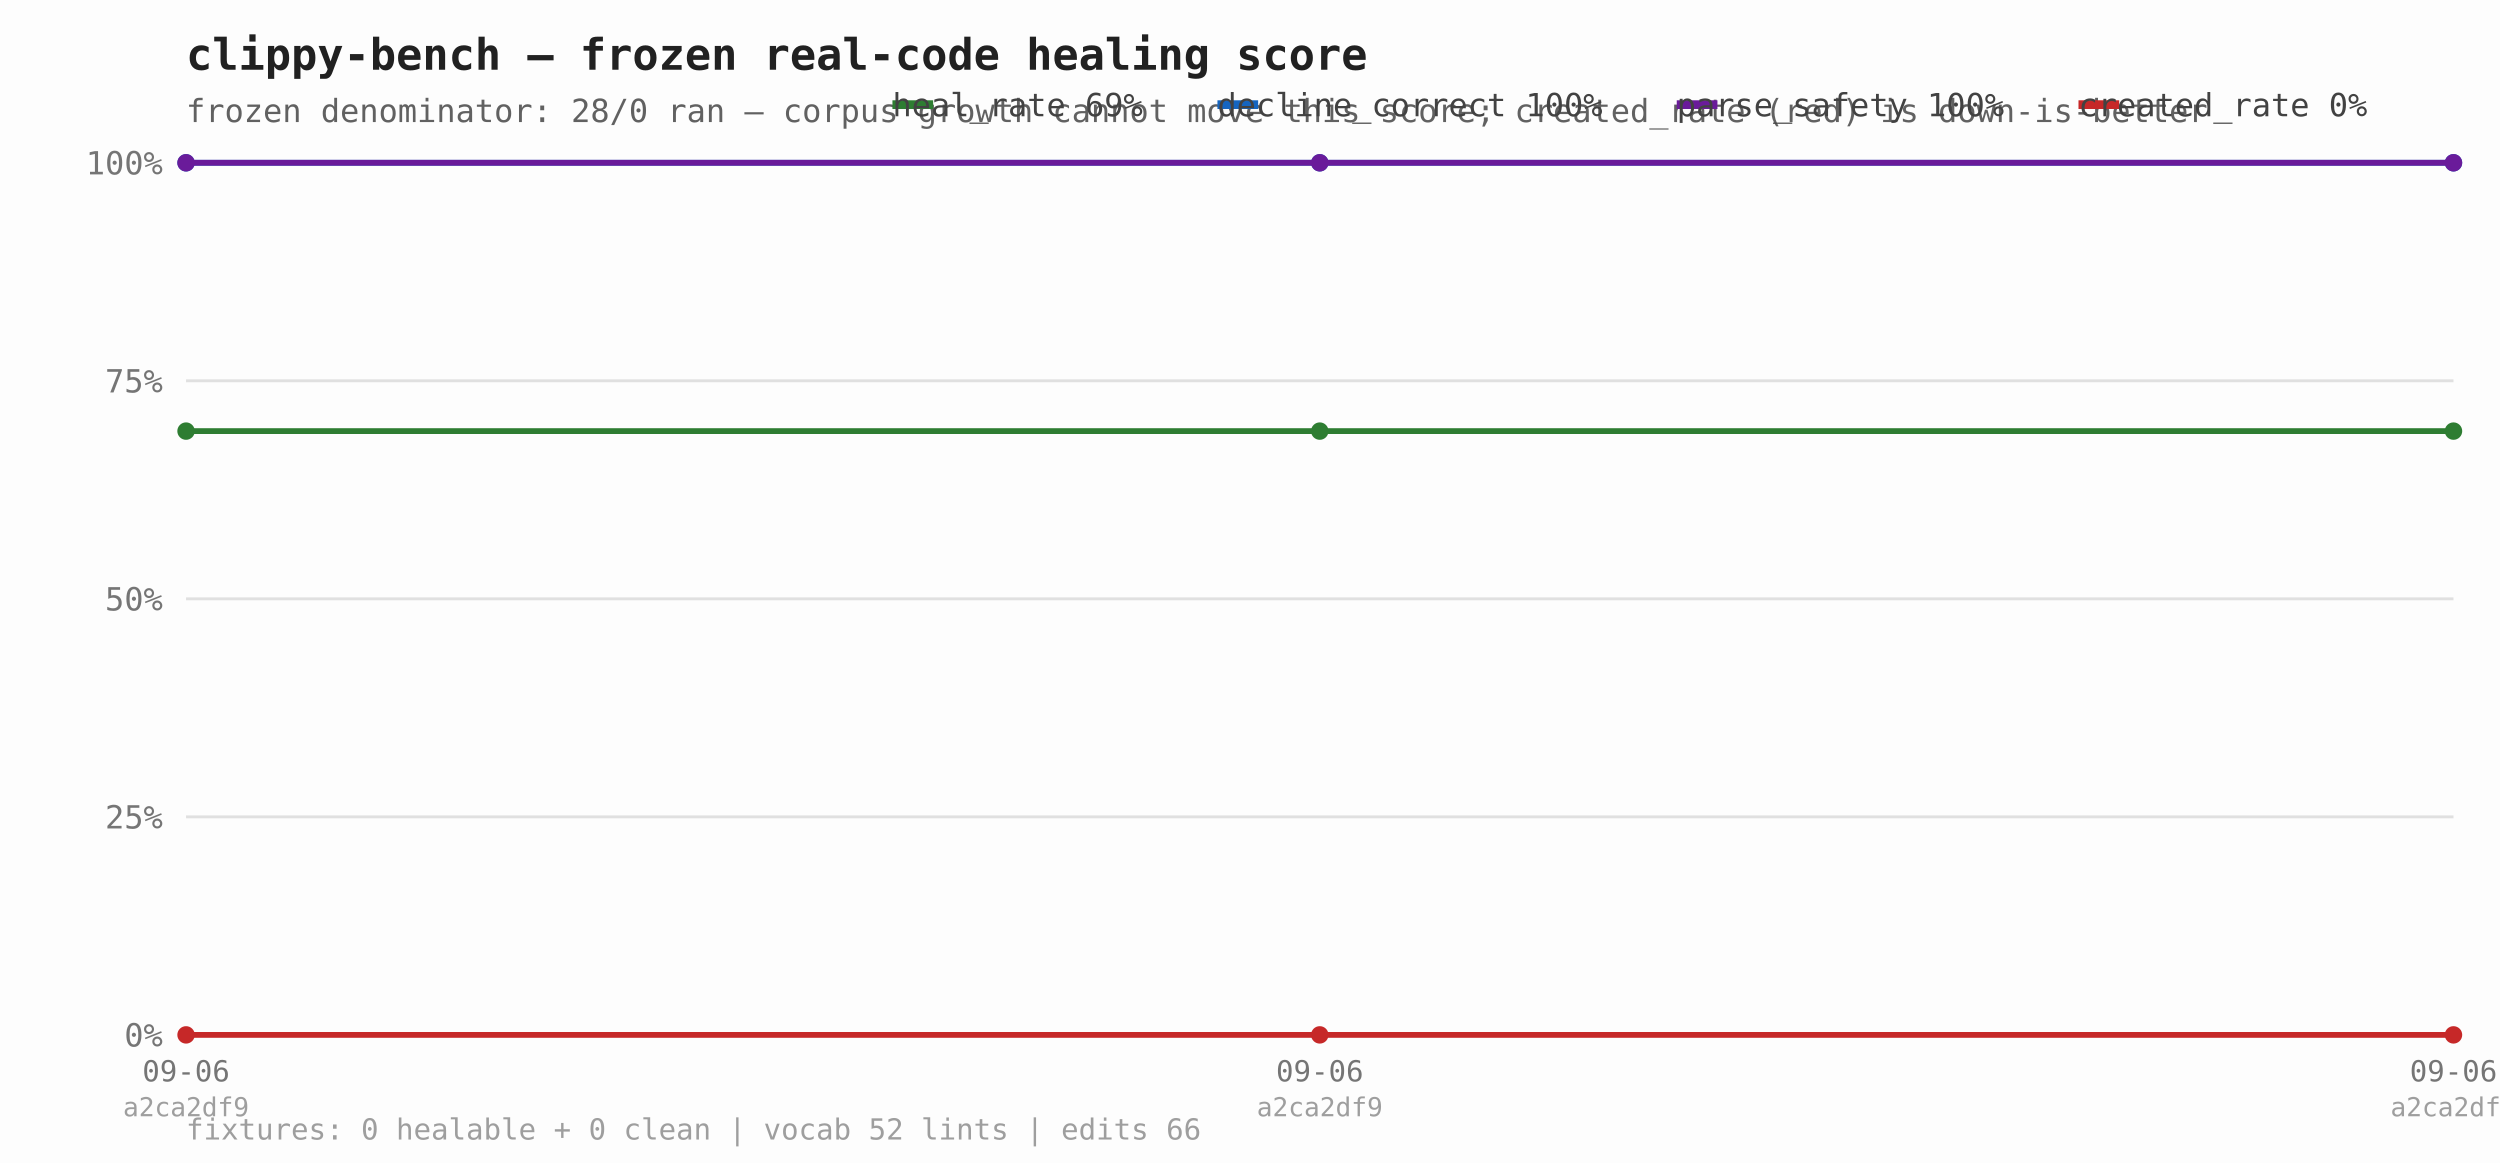
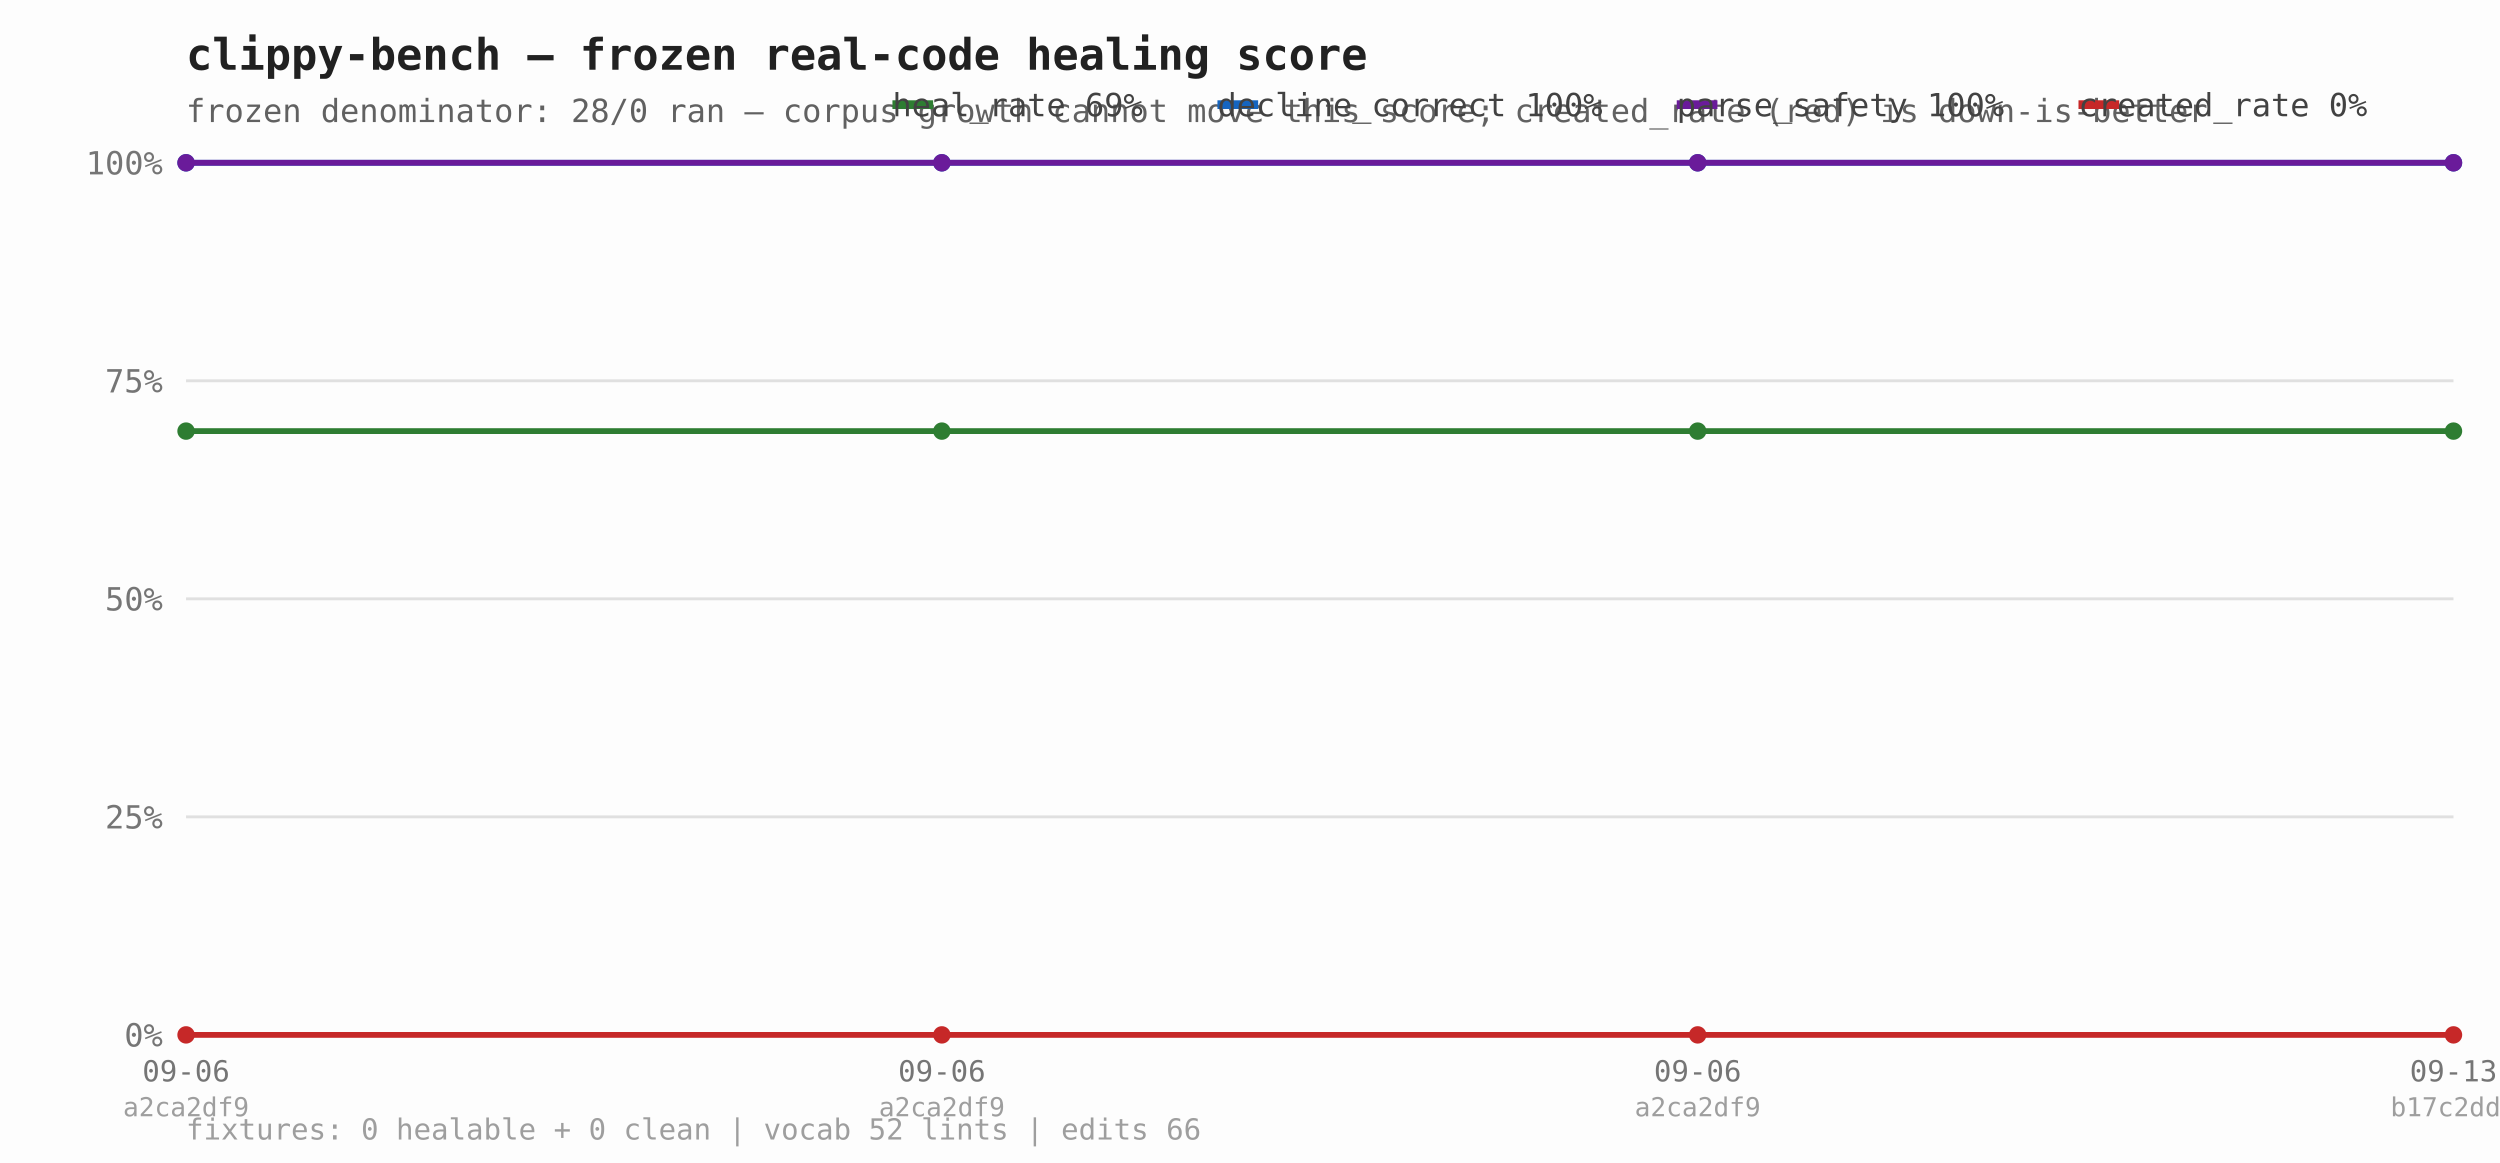
<svg xmlns="http://www.w3.org/2000/svg" width="860" height="400" viewBox="0 0 860 400" font-family="ui-monospace,Menlo,monospace">
  <rect width="100%" height="100%" fill="#fdfdfd" />
  <text x="64" y="24" font-size="15" font-weight="bold" fill="#212121">clippy-bench — frozen real-code healing score</text>
  <text x="64" y="42" font-size="11" fill="#616161">frozen denominator: 28/0 ran — corpus growth cannot move this score; created_rate (red) is down-is-better</text>
  <line x1="64" y1="356.0" x2="844" y2="356.0" stroke="#e0e0e0" stroke-width="1" />
  <text x="56" y="360.0" font-size="11" fill="#757575" text-anchor="end">0%</text>
  <line x1="64" y1="281.0" x2="844" y2="281.0" stroke="#e0e0e0" stroke-width="1" />
  <text x="56" y="285.0" font-size="11" fill="#757575" text-anchor="end">25%</text>
  <line x1="64" y1="206.0" x2="844" y2="206.0" stroke="#e0e0e0" stroke-width="1" />
  <text x="56" y="210.0" font-size="11" fill="#757575" text-anchor="end">50%</text>
  <line x1="64" y1="131.0" x2="844" y2="131.0" stroke="#e0e0e0" stroke-width="1" />
  <text x="56" y="135.0" font-size="11" fill="#757575" text-anchor="end">75%</text>
  <line x1="64" y1="56.0" x2="844" y2="56.0" stroke="#e0e0e0" stroke-width="1" />
  <text x="56" y="60.0" font-size="11" fill="#757575" text-anchor="end">100%</text>
  <line x1="715.0" y1="36" x2="729.0" y2="36" stroke="#c62828" stroke-width="3" />
  <text x="715.0" y="40" font-size="11" fill="#424242">created_rate 0%</text>
  <line x1="576.8" y1="36" x2="590.8" y2="36" stroke="#6a1b9a" stroke-width="3" />
  <text x="576.8" y="40" font-size="11" fill="#424242">parse_safety 100%</text>
  <line x1="418.8" y1="36" x2="432.8" y2="36" stroke="#1565c0" stroke-width="3" />
  <text x="418.8" y="40" font-size="11" fill="#424242">decline_correct 100%</text>
  <line x1="307.0" y1="36" x2="321.0" y2="36" stroke="#2e7d32" stroke-width="3" />
  <text x="307.0" y="40" font-size="11" fill="#424242">heal_rate 69%</text>
-   <path d="M 64.0 148.3 L 454.0 148.3 L 844.0 148.3" fill="none" stroke="#2e7d32" stroke-width="2" stroke-linejoin="round" stroke-linecap="round" />
+   <path d="M 64.0 148.3 L 324.0 148.3 L 584.0 148.3 L 844.0 148.3" fill="none" stroke="#2e7d32" stroke-width="2" stroke-linejoin="round" stroke-linecap="round" />
  <circle cx="64.0" cy="148.3" r="3" fill="#2e7d32" />
-   <circle cx="454.0" cy="148.3" r="3" fill="#2e7d32" />
+   <circle cx="324.0" cy="148.3" r="3" fill="#2e7d32" />
+   <circle cx="584.0" cy="148.3" r="3" fill="#2e7d32" />
  <circle cx="844.0" cy="148.3" r="3" fill="#2e7d32" />
-   <path d="M 64.0 56.0 L 454.0 56.0 L 844.0 56.0" fill="none" stroke="#1565c0" stroke-width="2" stroke-linejoin="round" stroke-linecap="round" />
+   <path d="M 64.0 56.0 L 324.0 56.0 L 584.0 56.0 L 844.0 56.0" fill="none" stroke="#1565c0" stroke-width="2" stroke-linejoin="round" stroke-linecap="round" />
  <circle cx="64.0" cy="56.0" r="3" fill="#1565c0" />
-   <circle cx="454.0" cy="56.0" r="3" fill="#1565c0" />
+   <circle cx="324.0" cy="56.0" r="3" fill="#1565c0" />
+   <circle cx="584.0" cy="56.0" r="3" fill="#1565c0" />
  <circle cx="844.0" cy="56.0" r="3" fill="#1565c0" />
-   <path d="M 64.0 56.0 L 454.0 56.0 L 844.0 56.0" fill="none" stroke="#6a1b9a" stroke-width="2" stroke-linejoin="round" stroke-linecap="round" />
+   <path d="M 64.0 56.0 L 324.0 56.0 L 584.0 56.0 L 844.0 56.0" fill="none" stroke="#6a1b9a" stroke-width="2" stroke-linejoin="round" stroke-linecap="round" />
  <circle cx="64.0" cy="56.0" r="3" fill="#6a1b9a" />
-   <circle cx="454.0" cy="56.0" r="3" fill="#6a1b9a" />
+   <circle cx="324.0" cy="56.0" r="3" fill="#6a1b9a" />
+   <circle cx="584.0" cy="56.0" r="3" fill="#6a1b9a" />
  <circle cx="844.0" cy="56.0" r="3" fill="#6a1b9a" />
-   <path d="M 64.0 356.0 L 454.0 356.0 L 844.0 356.0" fill="none" stroke="#c62828" stroke-width="2" stroke-linejoin="round" stroke-linecap="round" />
+   <path d="M 64.0 356.0 L 324.0 356.0 L 584.0 356.0 L 844.0 356.0" fill="none" stroke="#c62828" stroke-width="2" stroke-linejoin="round" stroke-linecap="round" />
  <circle cx="64.0" cy="356.0" r="3" fill="#c62828" />
-   <circle cx="454.0" cy="356.0" r="3" fill="#c62828" />
+   <circle cx="324.0" cy="356.0" r="3" fill="#c62828" />
+   <circle cx="584.0" cy="356.0" r="3" fill="#c62828" />
  <circle cx="844.0" cy="356.0" r="3" fill="#c62828" />
  <text x="64.0" y="372.0" font-size="10" fill="#757575" text-anchor="middle">09-06</text>
  <text x="64.0" y="384.0" font-size="9" fill="#9e9e9e" text-anchor="middle">a2ca2df9</text>
-   <text x="454.0" y="372.0" font-size="10" fill="#757575" text-anchor="middle">09-06</text>
-   <text x="454.0" y="384.0" font-size="9" fill="#9e9e9e" text-anchor="middle">a2ca2df9</text>
-   <text x="844.0" y="372.0" font-size="10" fill="#757575" text-anchor="middle">09-06</text>
-   <text x="844.0" y="384.0" font-size="9" fill="#9e9e9e" text-anchor="middle">a2ca2df9</text>
+   <text x="324.0" y="372.0" font-size="10" fill="#757575" text-anchor="middle">09-06</text>
+   <text x="324.0" y="384.0" font-size="9" fill="#9e9e9e" text-anchor="middle">a2ca2df9</text>
+   <text x="584.0" y="372.0" font-size="10" fill="#757575" text-anchor="middle">09-06</text>
+   <text x="584.0" y="384.0" font-size="9" fill="#9e9e9e" text-anchor="middle">a2ca2df9</text>
+   <text x="844.0" y="372.0" font-size="10" fill="#757575" text-anchor="middle">09-13</text>
+   <text x="844.0" y="384.0" font-size="9" fill="#9e9e9e" text-anchor="middle">b17c2dd8</text>
  <text x="64" y="392.0" font-size="10" fill="#9e9e9e">fixtures: 0 healable + 0 clean | vocab 52 lints | edits 66</text>
</svg>
